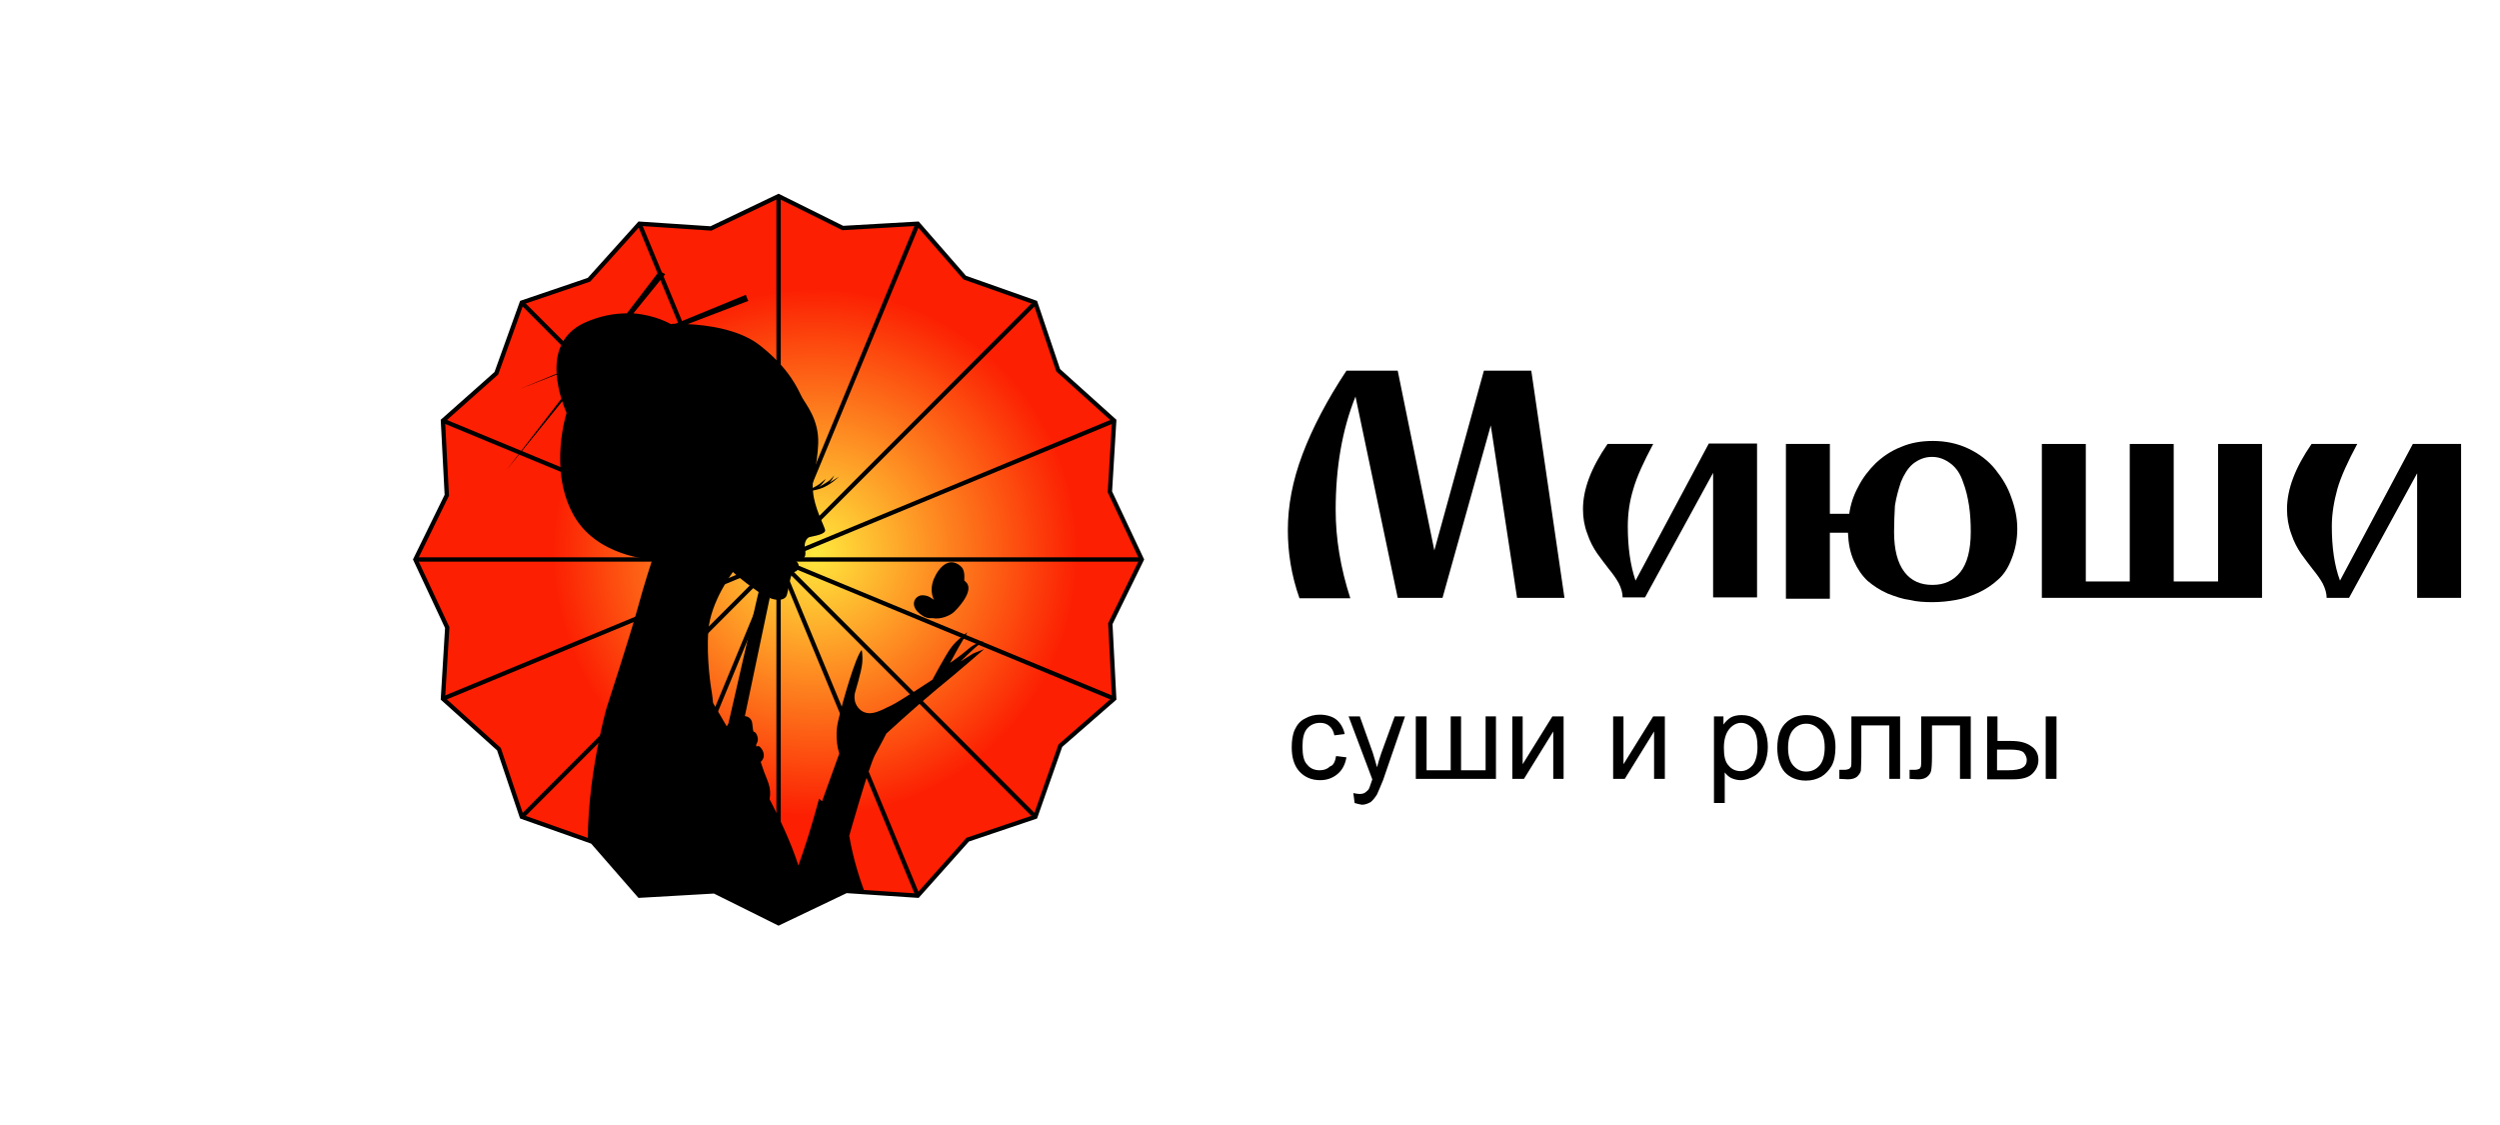
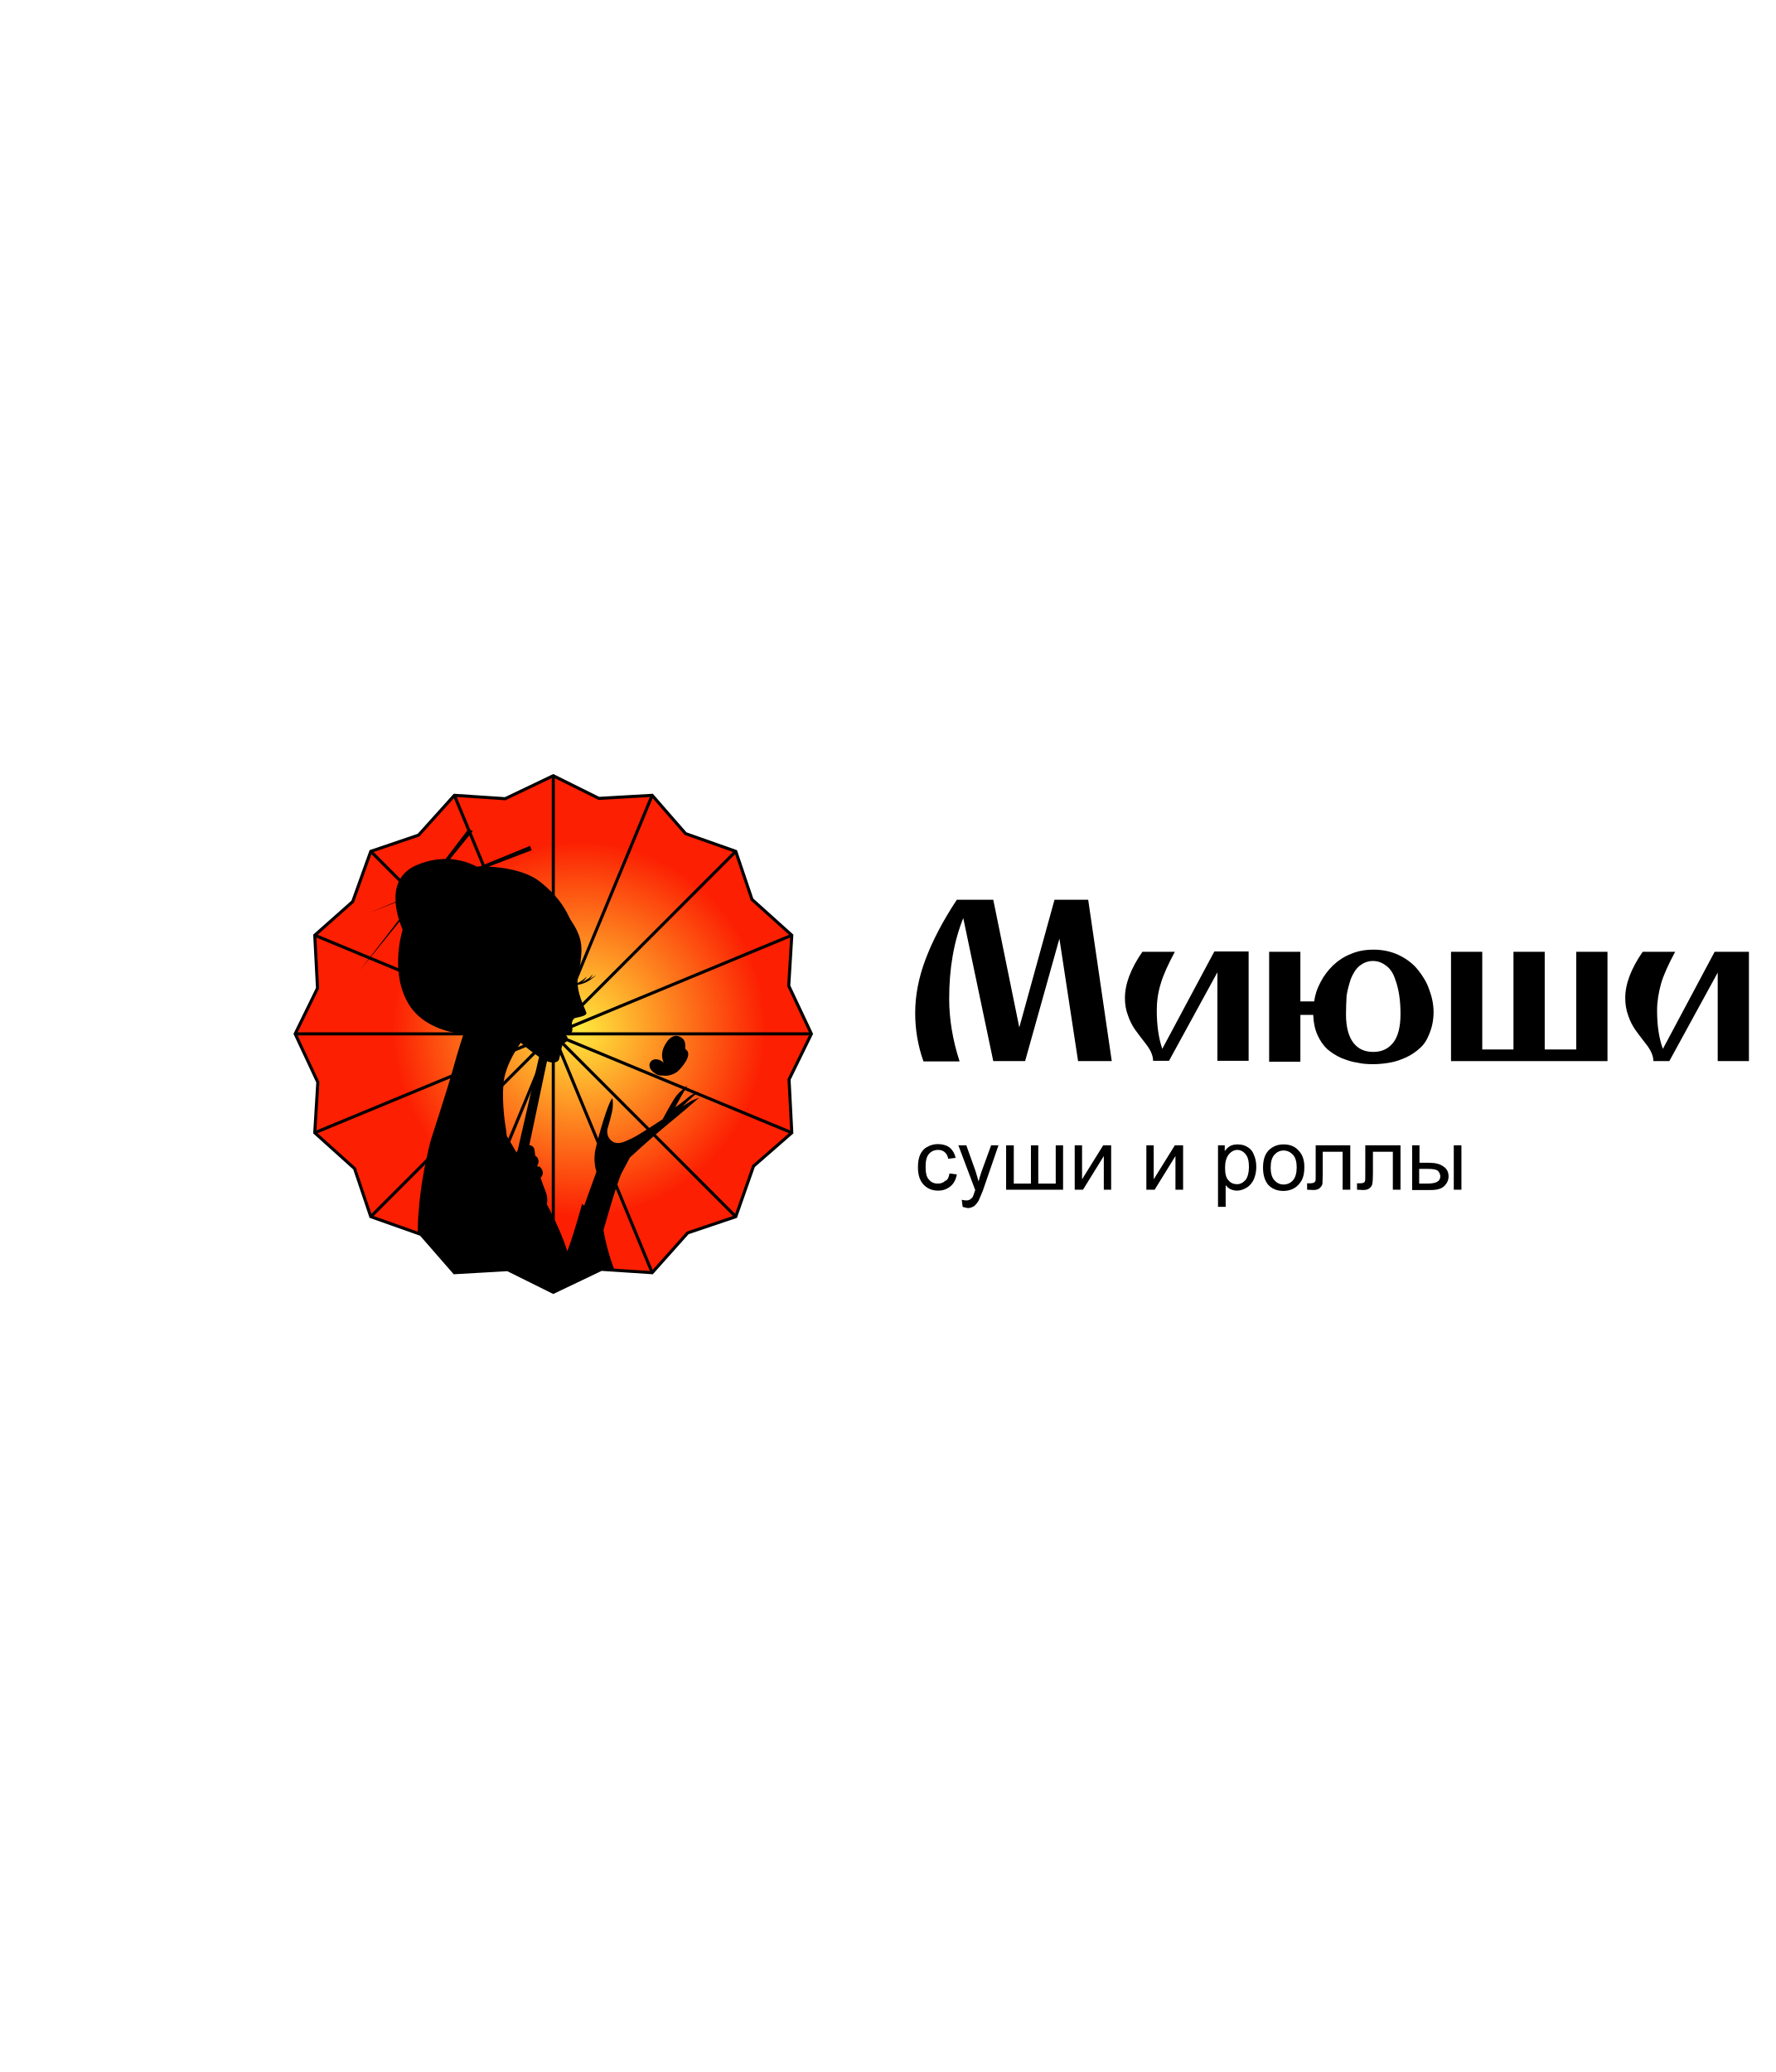
- <svg xmlns="http://www.w3.org/2000/svg" xmlns:xlink="http://www.w3.org/1999/xlink" version="1.1" id="Слой_1" x="0px" y="0px" viewBox="0 0 580 261" style="enable-background:new 0 0 580 261;" xml:space="preserve">
+ <svg xmlns="http://www.w3.org/2000/svg" xmlns:xlink="http://www.w3.org/1999/xlink" version="1.1" id="Слой_1" x="0px" y="0px" width="60px" height="70px" viewBox="0 0 580 261" style="enable-background:new 0 0 580 261;" xml:space="preserve">
  <style type="text/css">
	.st0{fill:url(#SVGID_1_);}
	.st1{clip-path:url(#SVGID_3_);}
	.st2{fill:none;stroke:#000000;}
	.st3{stroke:#000000;}
</style>
  <g id="Слой_x0020_1">
    <g id="_612943824">
      <radialGradient id="SVGID_1_" cx="6661.478" cy="25648.943" r="1487.54" gradientTransform="matrix(-2.412658e-02 3.329745e-02 3.313729e-02 2.427579e-02 -500.0878 -716.2886)" gradientUnits="userSpaceOnUse">
        <stop offset="0" style="stop-color:#FFE93D" />
        <stop offset="1" style="stop-color:#FC1F02" />
      </radialGradient>
      <polygon class="st0" points="180.7,45.5 165,53 148.4,51.9 136.7,64.9 121.1,70.2 115.2,86.6 102.8,97.6 103.7,114.9 96.4,129.8     103.8,145.6 102.8,162.1 115.8,173.8 121.1,189.5 137.5,195.3 148.4,207.8 165.8,206.8 180.7,214.2 196.4,206.7 213,207.8     224.6,194.8 240.3,189.5 246.1,173 258.6,162.1 257.7,144.7 265,129.8 257.6,114.1 258.6,97.6 245.6,85.9 240.3,70.2 223.9,64.4     213,51.9 195.6,52.9   " />
      <g>
        <g>
          <defs>
            <polygon id="SVGID_2_" points="180.7,45.5 165,53 148.4,51.9 136.7,64.9 121.1,70.2 115.2,86.6 102.8,97.6 103.7,114.9        96.4,129.8 103.8,145.6 102.8,162.1 115.8,173.8 121.1,189.5 137.5,195.3 148.4,207.8 165.8,206.8 180.7,214.2 196.4,206.7        213,207.8 224.6,194.8 240.3,189.5 246.1,173 258.6,162.1 257.7,144.7 265,129.8 257.6,114.1 258.6,97.6 245.6,85.9        240.3,70.2 223.9,64.4 213,51.9 195.6,52.9      " />
          </defs>
          <clipPath id="SVGID_3_">
            <use xlink:href="#SVGID_2_" style="overflow:visible;" />
          </clipPath>
          <g class="st1">
            <g>
              <path id="_x31_" d="M140.8,164.2c0,0,5.6-17.2,7.2-23.1c1.6-5.9,3.4-11.3,3.4-11.3s-13.3-0.5-18.6-10.9        c-5.4-10.4-1.3-23.1-1.3-23.1s-0.5-1.1-1-2.7L117.6,109l12.7-16.5c-0.5-1.5-0.9-3.5-1.1-5.6l-8.7,3.4l8.7-3.6        c-0.3-4.4,0.9-9.1,6.2-11.7c3.7-1.7,7.1-2.3,10.1-2.3l7.5-9.8l1.4,0.7l-7.4,9.1c5.2,0.4,8.7,2.5,8.7,2.5s0.4-0.1,1.1-0.1        l16.3-6.7c0,0,0.5,1.4,0.6,1.4l-14.1,5.4c4.5,0.2,11.9,1.2,16.6,4.8c7.2,5.6,9,10.4,9.9,12.1c0.9,1.7,4,5.2,3.8,10.8        c-0.2,5.1-1.3,7.4-1.3,10.3c0.7-0.3,1.3-0.7,1.6-0.9c0.7-0.6,1.5-1.2,1.5-1.2s-1,1.5-1.7,1.9s2.1-1.1,2.7-1.7        c0.5-0.5,0.9-1,0.9-1s-0.7,1.7-1.8,2.2c-1.1,0.6,2.9-1.9,2.9-1.9s-2.1,2.1-4.4,2.8c-0.6,0.2-1.1,0.3-1.6,0.4        c0,0.1,0,0.2,0,0.3c0.3,3.6,2.5,7.7,2.8,8.8c0.3,1.1-2.9,1.5-3.6,1.7s-1.3,1.3-1.1,2.5c0.2,1.2,0.4,2.6-1.1,2.6        c-1.5,0-1.7,0-1.7,0s1.7,0.7,1.3,1.9c-0.3,1.3-0.7,0.7-1.4,1.5c-0.6,0.8-0.9,3.8-1.3,5c-0.4,1.2-2.7,1.9-6.6-0.8        s-5.9-4.6-5.9-4.6s-5.2,6.9-5.7,13.6c-0.5,6.7,0.7,13.7,0.7,13.7s0.2,1,0.4,3.1c1.9,3.2,4.2,7.3,6,10        c2.2,3.4,10.3,16.7,13.8,27.7c2.7-7.4,4.8-15.5,4.8-15.5l0.7,0.6l4-11.1c0,0-1.3-3.5-0.2-7.8c1-4.4,4-14.8,5.4-16.2        c0,0,0.3,1.3,0.1,3.2c-0.2,1.9-1.6,6.5-1.6,6.5s-0.9,2.5,1.3,4.3c2.3,1.7,5.1-0.3,7-1.1c1.9-0.9,9.6-6,9.6-6s3.1-5.8,4.3-7.4        c1.2-1.7,3.8-3.6,3.8-3.6s-0.5,1-1.2,2.1c-0.7,1.1-2.8,5-2.8,5s2.5-1.7,4.2-3.2c1.7-1.5,3.5-1.8,3.5-1.8s0.1,0.1-0.9,0.7        c-1,0.6-4.4,4-4.4,4s2.3-1.5,3-1.9c0.7-0.3,2.5-1,2.5-1s-5.7,5-11,9.3c-5.3,4.4-11.7,10.3-11.7,10.3s-1,2-2.6,4.9        c-1.5,2.8-6,18.8-6,18.8c3.6,21.2,16.1,30.6,14,63.2l-52-5.8c-4.8-0.1-9.8-0.4-12.9-1.5l0,0l0,0c-2.1-0.7-3.4-1.8-3.2-3.4        c0.7-7.2-4.9-25.7-6.3-44.3C135.1,184,140.8,164.2,140.8,164.2z M221.5,141.9c-0.9,0.9-3.2,1.9-5.1,1.5        c-0.9,0.1-1.7-0.1-2.5-0.7c-3.1-2.1-1.6-4.6,0.2-4.6c0.9,0,1.6,0.3,2.1,0.7c0.2,0.1,0.4,0.2,0.6,0.4c-0.4-0.7-1-2.5-0.1-4.8        c1.3-3.1,3.7-5.2,6.2-3.1c0.9,0.7,1,2,0.9,3.4c0.3,0.2,0.5,0.5,0.7,0.7C225.9,137.7,221.5,141.9,221.5,141.9z" />
            </g>
          </g>
        </g>
      </g>
      <polygon class="st2" points="180.7,45.5 165,53 148.4,51.9 136.7,64.9 121.1,70.2 115.2,86.6 102.8,97.6 103.7,114.9 96.4,129.8     103.8,145.6 102.8,162.1 115.8,173.8 121.1,189.5 137.5,195.3 148.4,207.8 165.8,206.8 180.7,214.2 196.4,206.7 213,207.8     224.6,194.8 240.3,189.5 246.1,173 258.6,162.1 257.7,144.7 265,129.8 257.6,114.1 258.6,97.6 245.6,85.9 240.3,70.2 223.9,64.4     213,51.9 195.6,52.9   " />
      <line class="st2" x1="213" y1="51.9" x2="148.4" y2="207.8" />
      <line class="st2" x1="180.7" y1="45.5" x2="180.7" y2="214.2" />
      <line class="st2" x1="148.4" y1="51.9" x2="213" y2="207.8" />
      <line class="st2" x1="121.1" y1="70.2" x2="240.3" y2="189.5" />
      <line class="st2" x1="102.8" y1="97.6" x2="258.6" y2="162.1" />
      <line class="st2" x1="96.4" y1="129.8" x2="265" y2="129.8" />
      <line class="st2" x1="102.8" y1="162.1" x2="258.6" y2="97.6" />
      <line class="st2" x1="121.1" y1="189.5" x2="240.3" y2="70.2" />
      <path class="st3" d="M174.2,192.7c2-4.2,5.5-6.6,3.4-11.6c-2.1-5-3.3-10.7-3.5-13.2c-0.2-2.5-5-1.1-5.4,2.1    c-0.4,3.2-1.3,5.9-1.8,7.4c-0.5,1.5-1.4,7,0,9.2C168.4,188.8,174.2,192.7,174.2,192.7z" />
      <polygon class="st3" points="176.6,137.3 176.3,138.5 167.6,176.5 170.1,176.9 178.1,138.9   " />
      <path d="M173.9,169.8c0.4-0.1,1.5-0.5,1.9,1.1c0.5,1.7-1.2,2.7-1.2,2.7s1.2-0.6,1.5-0.5c0.3,0.1,1.5,1.3,1.1,2.7    c-0.5,1.4-1.9,1.5-1.5,1.3c0.4-0.1-4.2-1-4.2-1L173.9,169.8z" />
    </g>
    <path d="M298.9,123c0-5.7,1.1-11.5,3.4-17.6S308,92.8,312.5,86h11.9l8.5,41.7L344.4,86h11l7.7,52.7h-11l-6.1-40l-11.2,40h-10.4   L314.6,92c-3.1,7.7-4.6,16.5-4.6,26.3c0,6.6,1.1,13.4,3.4,20.5h-11.8C299.7,133.4,298.9,128.2,298.9,123z" />
    <path id="_x31__1_" d="M367.4,118.1c0-4.6,1.9-9.6,5.7-15.1h10.6c-2.2,4.1-3.8,7.6-4.6,10.4c-0.9,2.9-1.3,5.8-1.3,8.7   c0,4.9,0.6,9.1,1.8,12.6l17-31.8h11.2v35.7h-10.2v-28.9l-15.8,28.9h-5.2c0-1-0.3-2.1-0.9-3.3c-0.6-1.1-1.4-2.2-2.3-3.3   s-1.8-2.4-2.7-3.6c-0.9-1.3-1.7-2.8-2.3-4.6C367.7,122,367.4,120.1,367.4,118.1z" />
    <path id="_x32_" d="M414.5,138.7V103h10.2v16.2h4.5c0.3-2.2,1-4.3,2.1-6.3c1-2,2.4-3.8,4-5.4c1.7-1.6,3.6-2.9,5.9-3.8   c2.3-1,4.8-1.4,7.4-1.4c3,0,5.8,0.6,8.3,1.8c2.5,1.2,4.6,2.8,6.2,4.8s2.9,4.1,3.7,6.5c0.9,2.4,1.4,4.8,1.4,7.3   c0,2.6-0.5,4.9-1.3,6.9c-0.8,2.1-1.8,3.7-3.2,4.9c-1.3,1.2-2.8,2.2-4.5,3c-1.8,0.8-3.5,1.4-5.3,1.7c-1.7,0.3-3.5,0.5-5.4,0.5   c-1.8,0-3.6-0.1-5.2-0.5c-1.7-0.2-3.4-0.8-5.2-1.5c-1.8-0.8-3.3-1.8-4.6-2.9c-1.3-1.2-2.4-2.8-3.2-4.6c-0.9-2-1.3-4.1-1.4-6.6h-4.2   v15.3h-10.2V138.7z M439.6,123.4c0,4.1,0.8,7.2,2.4,9.3c1.6,2.1,3.8,3,6.5,3c2.8,0,4.9-1,6.5-3s2.4-5.2,2.4-9.3   c0-2.1-0.1-4.1-0.4-6.1c-0.3-1.9-0.7-3.7-1.4-5.5c-0.6-1.8-1.5-3.2-2.8-4.2s-2.7-1.6-4.4-1.6c-1.7,0-3.1,0.6-4.4,1.6   c-1.2,1-2.1,2.5-2.8,4.2c-0.6,1.8-1.1,3.6-1.4,5.5C439.7,119.3,439.6,121.3,439.6,123.4z" />
    <polygon id="_x33_" points="473.9,138.7 473.9,103 484.1,103 484.1,134.9 494.3,134.9 494.3,103 504.5,103 504.5,134.9    514.8,134.9 514.8,103 525,103 525,138.7  " />
    <path id="_x34_" d="M530.8,118.1c0-4.6,1.9-9.6,5.7-15.1h10.6c-2.2,4.1-3.8,7.6-4.6,10.4c-0.8,2.9-1.3,5.8-1.3,8.7   c0,4.9,0.6,9.1,1.9,12.6L560,103h11.2v35.7H561v-28.9l-15.8,28.9H540c0-1-0.3-2.1-0.9-3.3c-0.6-1.1-1.4-2.2-2.3-3.3   c-0.9-1.1-1.8-2.4-2.7-3.6c-0.9-1.3-1.7-2.8-2.3-4.6C531.1,122,530.8,120.1,530.8,118.1z" />
    <path d="M310.1,175.4l2.4,0.3c-0.3,1.7-1,3-2.1,3.9s-2.4,1.4-4,1.4c-2,0-3.6-0.7-4.8-2c-1.2-1.3-1.8-3.2-1.8-5.6   c0-1.6,0.2-3,0.7-4.1s1.3-2.1,2.4-2.6c1-0.6,2.2-0.9,3.4-0.9c1.5,0,2.9,0.4,3.8,1.1c1,0.8,1.7,2,2,3.4l-2.4,0.3   c-0.2-1-0.6-1.7-1.2-2.2s-1.3-0.7-2.1-0.7c-1.3,0-2.3,0.5-3,1.3c-0.8,0.9-1.1,2.3-1.1,4.2c0,2,0.3,3.4,1.1,4.2   c0.7,0.9,1.7,1.3,2.9,1.3c1,0,1.8-0.3,2.4-0.9C309.5,177.6,309.9,176.6,310.1,175.4z" />
    <path id="_x31__2_" d="M314.4,186.3l-0.3-2.3c0.6,0.1,1,0.2,1.4,0.2c0.6,0,1-0.1,1.3-0.3s0.6-0.5,0.8-0.7c0.2-0.3,0.4-0.9,0.7-1.8   c0.1-0.2,0.1-0.3,0.2-0.6l-5.5-14.6h2.6l3,8.4c0.3,1.1,0.7,2.2,1,3.4c0.3-1.1,0.6-2.2,1-3.3l3.1-8.5h2.4L321,181   c-0.6,1.5-1.1,2.6-1.4,3.3c-0.5,0.8-1,1.4-1.5,1.8c-0.6,0.3-1.2,0.6-2,0.6C315.6,186.6,315,186.5,314.4,186.3z" />
    <polygon id="_x32__1_" points="328.6,166.2 331.1,166.2 331.1,178.7 336.7,178.7 336.7,166.2 339.1,166.2 339.1,178.7 344.8,178.7    344.8,166.2 347.2,166.2 347.2,180.7 328.6,180.7  " />
    <polygon id="_x33__1_" points="351,166.2 353.4,166.2 353.4,177.3 360.3,166.2 362.9,166.2 362.9,180.7 360.5,180.7 360.5,169.7    353.7,180.7 351,180.7  " />
    <polygon id="_x34__1_" points="374.4,166.2 376.8,166.2 376.8,177.3 383.7,166.2 386.4,166.2 386.4,180.7 383.9,180.7 383.9,169.7    377.1,180.7 374.4,180.7  " />
    <path id="_x35__1_" d="M397.8,186.3v-20.1h2.2v1.9c0.5-0.7,1.1-1.3,1.8-1.7c0.6-0.3,1.4-0.5,2.4-0.5c1.3,0,2.4,0.3,3.3,0.9   c1,0.6,1.7,1.5,2.1,2.7c0.5,1.1,0.7,2.5,0.7,3.8c0,1.5-0.3,2.8-0.8,4c-0.5,1.1-1.3,2.1-2.3,2.7c-1,0.6-2.1,1-3.2,1   c-0.8,0-1.5-0.2-2.2-0.5c-0.6-0.3-1.1-0.8-1.5-1.3v7.1L397.8,186.3L397.8,186.3z M400.1,173.5c0,1.9,0.3,3.3,1.1,4.1   c0.7,0.9,1.7,1.3,2.8,1.3s2-0.5,2.8-1.4c0.7-0.9,1.1-2.4,1.1-4.2s-0.3-3.3-1.1-4.2c-0.7-0.9-1.7-1.4-2.7-1.4s-2,0.5-2.8,1.5   S400.1,171.7,400.1,173.5z" />
    <path id="_x36__1_" d="M412.5,173.5c0-2.7,0.7-4.7,2.2-6c1.3-1.1,2.8-1.6,4.5-1.6c2,0,3.7,0.6,4.9,2c1.3,1.3,1.9,3.1,1.9,5.4   c0,1.9-0.3,3.3-0.9,4.4c-0.6,1-1.4,1.9-2.4,2.5c-1.1,0.6-2.2,0.9-3.6,0.9c-2,0-3.7-0.7-4.9-2C413.1,177.8,412.5,175.9,412.5,173.5z    M415,173.5c0,1.8,0.4,3.2,1.2,4.1s1.8,1.4,3,1.4c1.3,0,2.3-0.5,3.1-1.4s1.2-2.4,1.2-4.2s-0.4-3.2-1.2-4.1   c-0.9-0.9-1.8-1.4-3.1-1.4c-1.2,0-2.2,0.5-3,1.4S415,171.6,415,173.5z" />
    <path id="_x37__1_" d="M429.5,166.2H441v14.5h-2.5v-12.4H432v7.2c0,1.7-0.1,2.8-0.1,3.3c-0.1,0.5-0.5,1-0.9,1.4   c-0.5,0.4-1.2,0.6-2.1,0.6c-0.6,0-1.3-0.1-2-0.1v-2.1h1.1c0.5,0,0.9-0.1,1.1-0.2c0.2-0.1,0.3-0.2,0.5-0.5c0.1-0.2,0.1-1,0.1-2.2   v-9.5H429.5z" />
    <path id="_x38__1_" d="M445.9,166.2h11.5v14.5h-2.5v-12.4h-6.5v7.2c0,1.7-0.1,2.8-0.2,3.3s-0.4,1-0.9,1.4s-1.1,0.6-2.1,0.6   c-0.6,0-1.2-0.1-2-0.1v-2.1h1.1c0.5,0,0.9-0.1,1.1-0.2c0.2-0.1,0.3-0.2,0.4-0.5s0.1-1,0.1-2.2V166.2z" />
    <path id="_x39_" d="M474.8,166.2h2.5v14.5h-2.5V166.2z M461.1,166.2h2.5v5.7h3.1c2.1,0,3.6,0.4,4.7,1.2c1.1,0.7,1.7,1.8,1.7,3.2   c0,1.3-0.5,2.3-1.4,3.2s-2.4,1.3-4.4,1.3h-6.1v-14.6H461.1z M463.5,178.7h2.6c1.5,0,2.7-0.2,3.3-0.6c0.7-0.4,1-1,1-1.8   c0-0.6-0.3-1.2-0.7-1.7c-0.5-0.5-1.6-0.7-3.3-0.7h-2.9V178.7z" />
  </g>
</svg>
